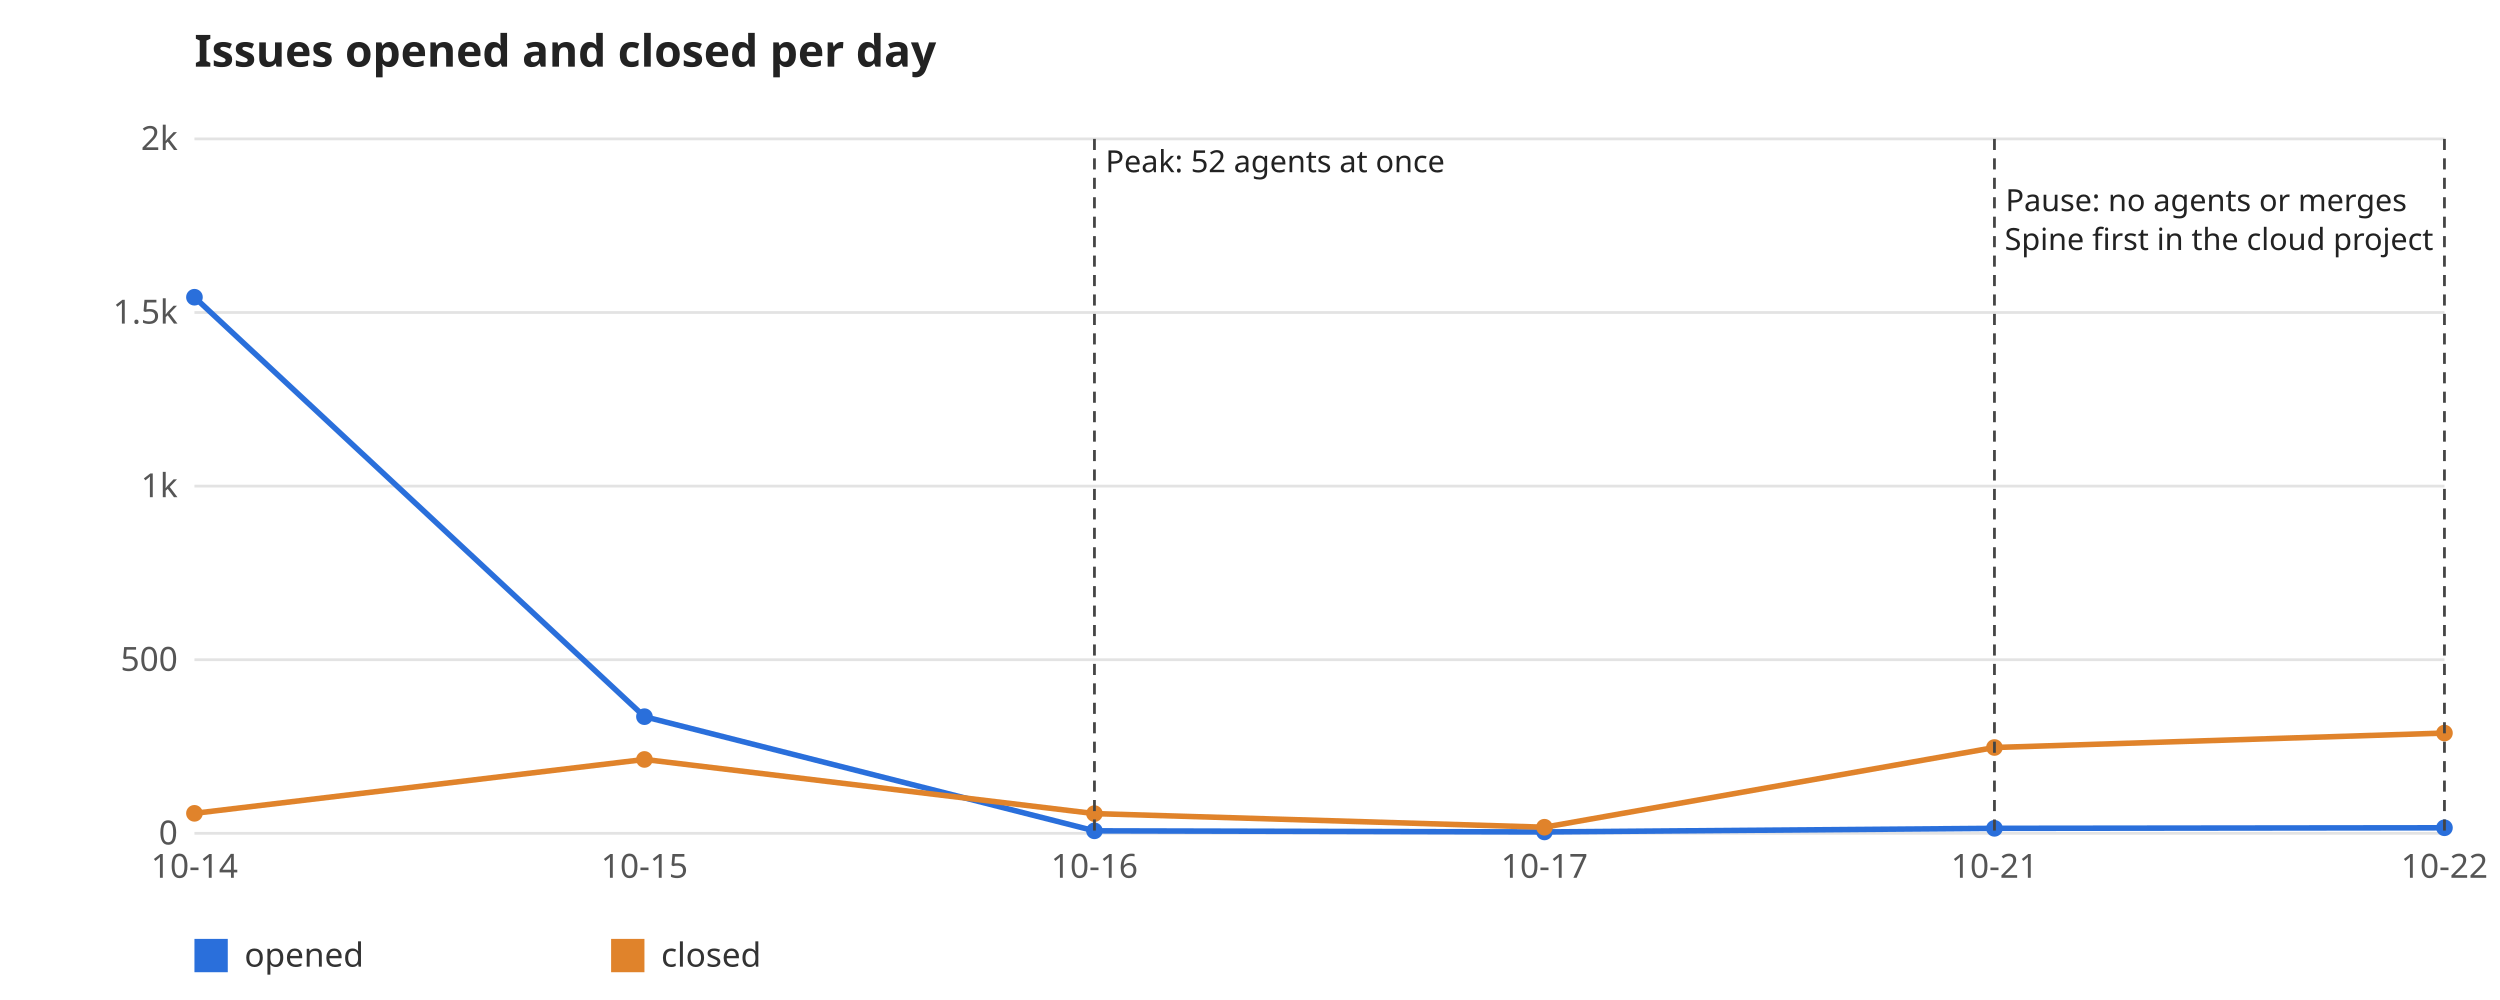
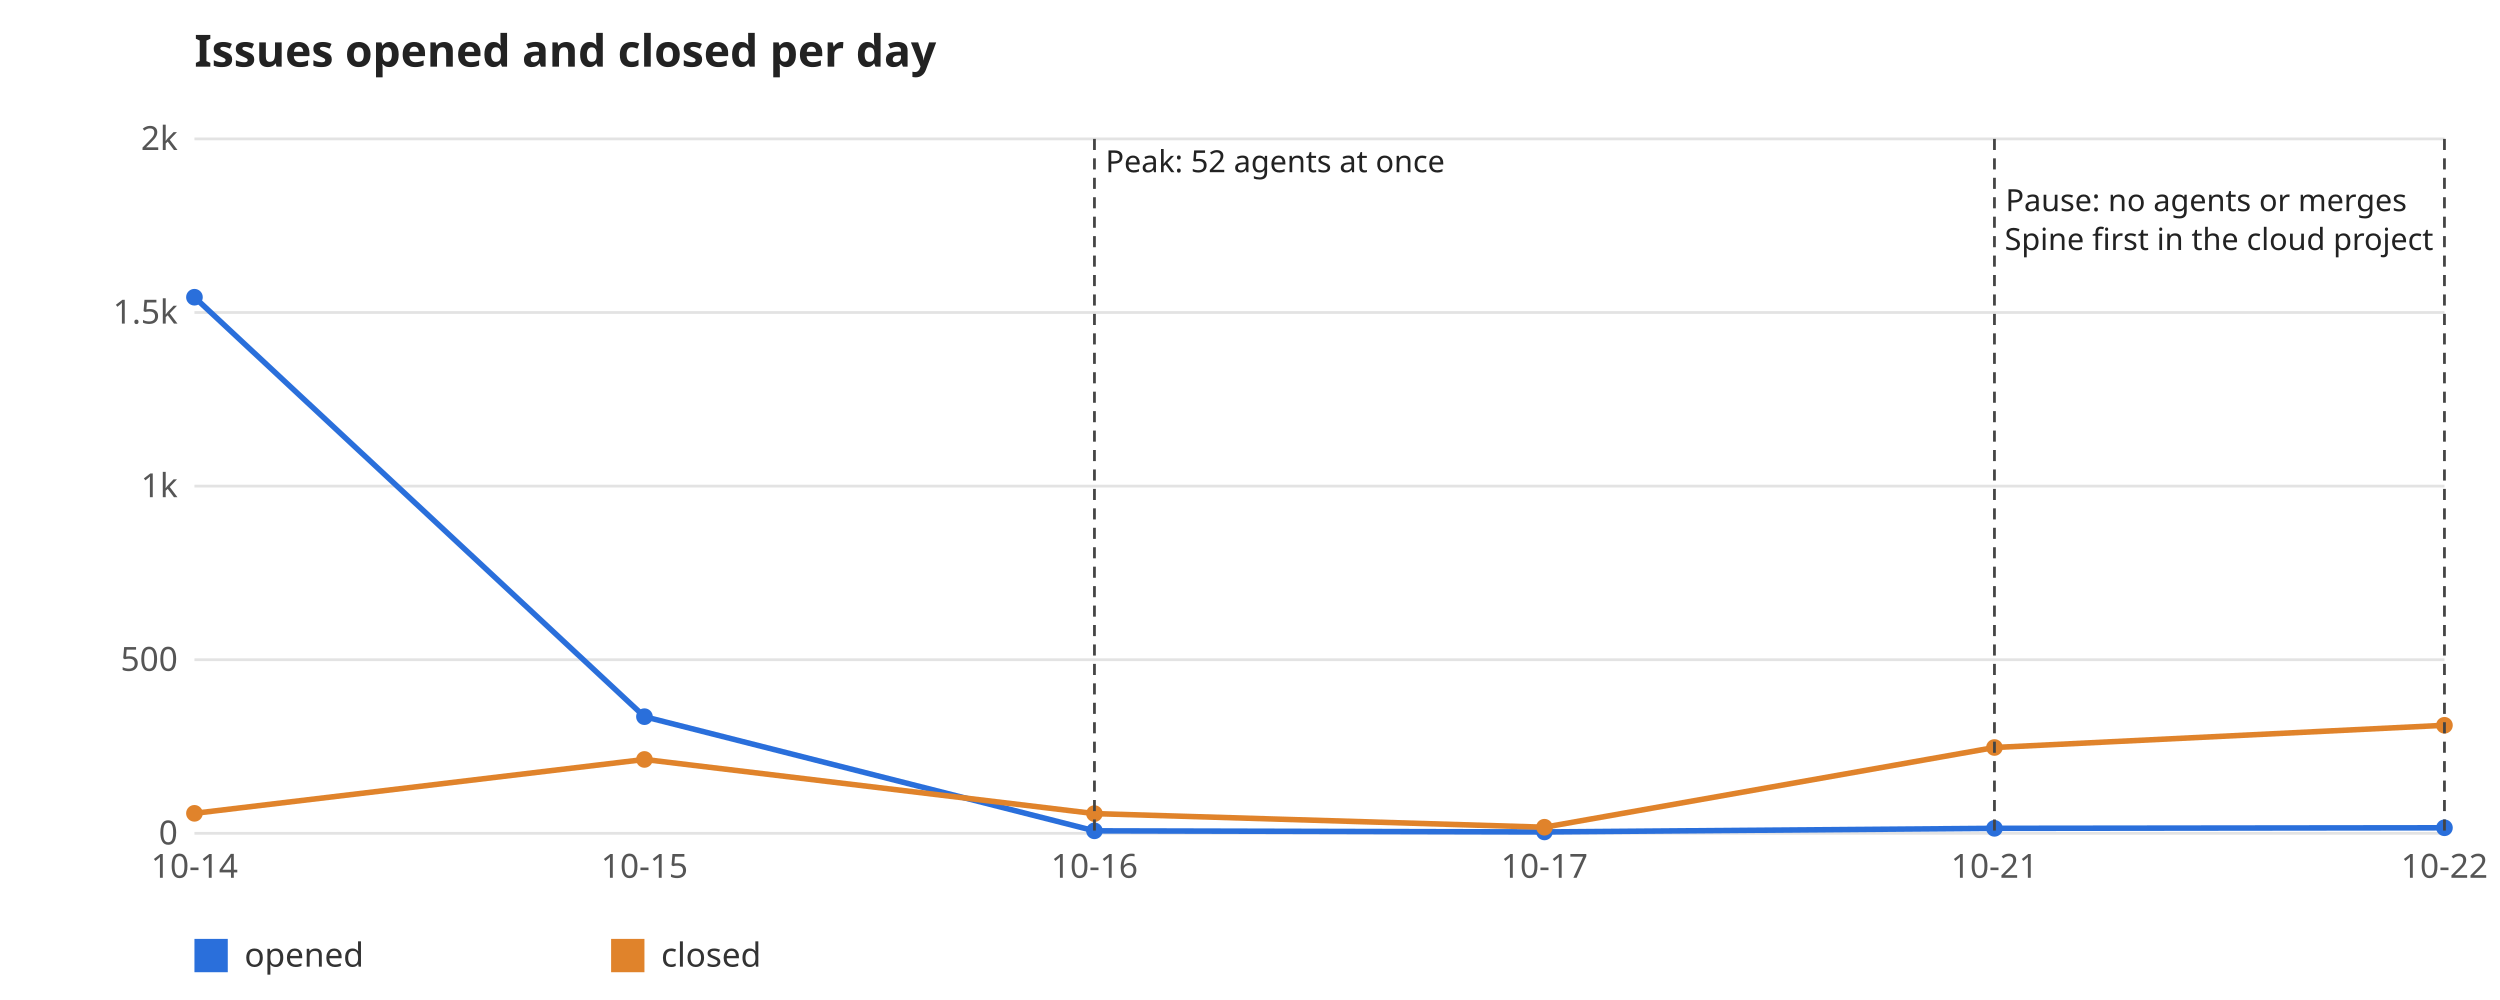
<svg xmlns="http://www.w3.org/2000/svg" viewBox="0 0 900 360" width="900" height="360" font-family="sans-serif" font-size="12">
  <rect width="900" height="360" fill="#fff" />
  <text x="70" y="24" font-size="16" font-weight="bold" fill="#222">Issues opened and closed per day</text>
  <line x1="70" x2="880" y1="300.0" y2="300.0" stroke="#e3e3e3" />
  <text x="64" y="304.0" text-anchor="end" fill="#555">0</text>
  <line x1="70" x2="880" y1="237.5" y2="237.5" stroke="#e3e3e3" />
  <text x="64" y="241.5" text-anchor="end" fill="#555">500</text>
  <line x1="70" x2="880" y1="175.0" y2="175.0" stroke="#e3e3e3" />
  <text x="64" y="179.0" text-anchor="end" fill="#555">1k</text>
  <line x1="70" x2="880" y1="112.5" y2="112.5" stroke="#e3e3e3" />
  <text x="64" y="116.5" text-anchor="end" fill="#555">1.5k</text>
  <line x1="70" x2="880" y1="50.0" y2="50.0" stroke="#e3e3e3" />
  <text x="64" y="54.0" text-anchor="end" fill="#555">2k</text>
  <text x="70.0" y="316" text-anchor="middle" fill="#555">10-14</text>
  <text x="232.0" y="316" text-anchor="middle" fill="#555">10-15</text>
  <text x="394.0" y="316" text-anchor="middle" fill="#555">10-16</text>
  <text x="556.0" y="316" text-anchor="middle" fill="#555">10-17</text>
  <text x="718.0" y="316" text-anchor="middle" fill="#555">10-21</text>
  <text x="880.0" y="316" text-anchor="middle" fill="#555">10-22</text>
  <polyline points="70.0,107.0 232.0,258.0 394.0,299.1 556.0,299.5 718.0,298.2 880.0,298.0" fill="none" stroke="#2a6fdb" stroke-width="2" />
  <circle cx="70.0" cy="107.0" r="3" fill="#2a6fdb" />
  <circle cx="232.0" cy="258.0" r="3" fill="#2a6fdb" />
  <circle cx="394.0" cy="299.1" r="3" fill="#2a6fdb" />
  <circle cx="556.0" cy="299.5" r="3" fill="#2a6fdb" />
  <circle cx="718.0" cy="298.2" r="3" fill="#2a6fdb" />
  <circle cx="880.0" cy="298.0" r="3" fill="#2a6fdb" />
-   <polyline points="70.0,292.8 232.0,273.4 394.0,292.9 556.0,297.8 718.0,269.1 880.0,263.9" fill="none" stroke="#e0832b" stroke-width="2" />
+   <polyline points="70.0,292.8 232.0,273.4 394.0,292.9 556.0,297.8 718.0,269.1 880.0,261.1" fill="none" stroke="#e0832b" stroke-width="2" />
  <circle cx="70.0" cy="292.8" r="3" fill="#e0832b" />
  <circle cx="232.0" cy="273.4" r="3" fill="#e0832b" />
  <circle cx="394.0" cy="292.9" r="3" fill="#e0832b" />
  <circle cx="556.0" cy="297.8" r="3" fill="#e0832b" />
  <circle cx="718.0" cy="269.1" r="3" fill="#e0832b" />
-   <circle cx="880.0" cy="263.9" r="3" fill="#e0832b" />
+   <circle cx="880.0" cy="261.1" r="3" fill="#e0832b" />
  <line x1="394.0" x2="394.0" y1="50" y2="300" stroke="#444" stroke-dasharray="4 3" />
  <text x="398.0" y="62" text-anchor="start" font-size="11" fill="#222" stroke="#fff" stroke-width="3" paint-order="stroke">Peak: 52 agents at once</text>
  <line x1="718.0" x2="718.0" y1="50" y2="300" stroke="#444" stroke-dasharray="4 3" />
  <text x="722.0" y="76" text-anchor="start" font-size="11" fill="#222" stroke="#fff" stroke-width="3" paint-order="stroke">Pause: no agents or merges</text>
  <line x1="880.0" x2="880.0" y1="50" y2="300" stroke="#444" stroke-dasharray="4 3" />
  <text x="876.0" y="90" text-anchor="end" font-size="11" fill="#222" stroke="#fff" stroke-width="3" paint-order="stroke">Spine first in the cloud project</text>
  <rect x="70" y="338" width="12" height="12" fill="#2a6fdb" />
  <text x="88" y="348" fill="#333">opened</text>
  <rect x="220" y="338" width="12" height="12" fill="#e0832b" />
  <text x="238" y="348" fill="#333">closed</text>
</svg>
